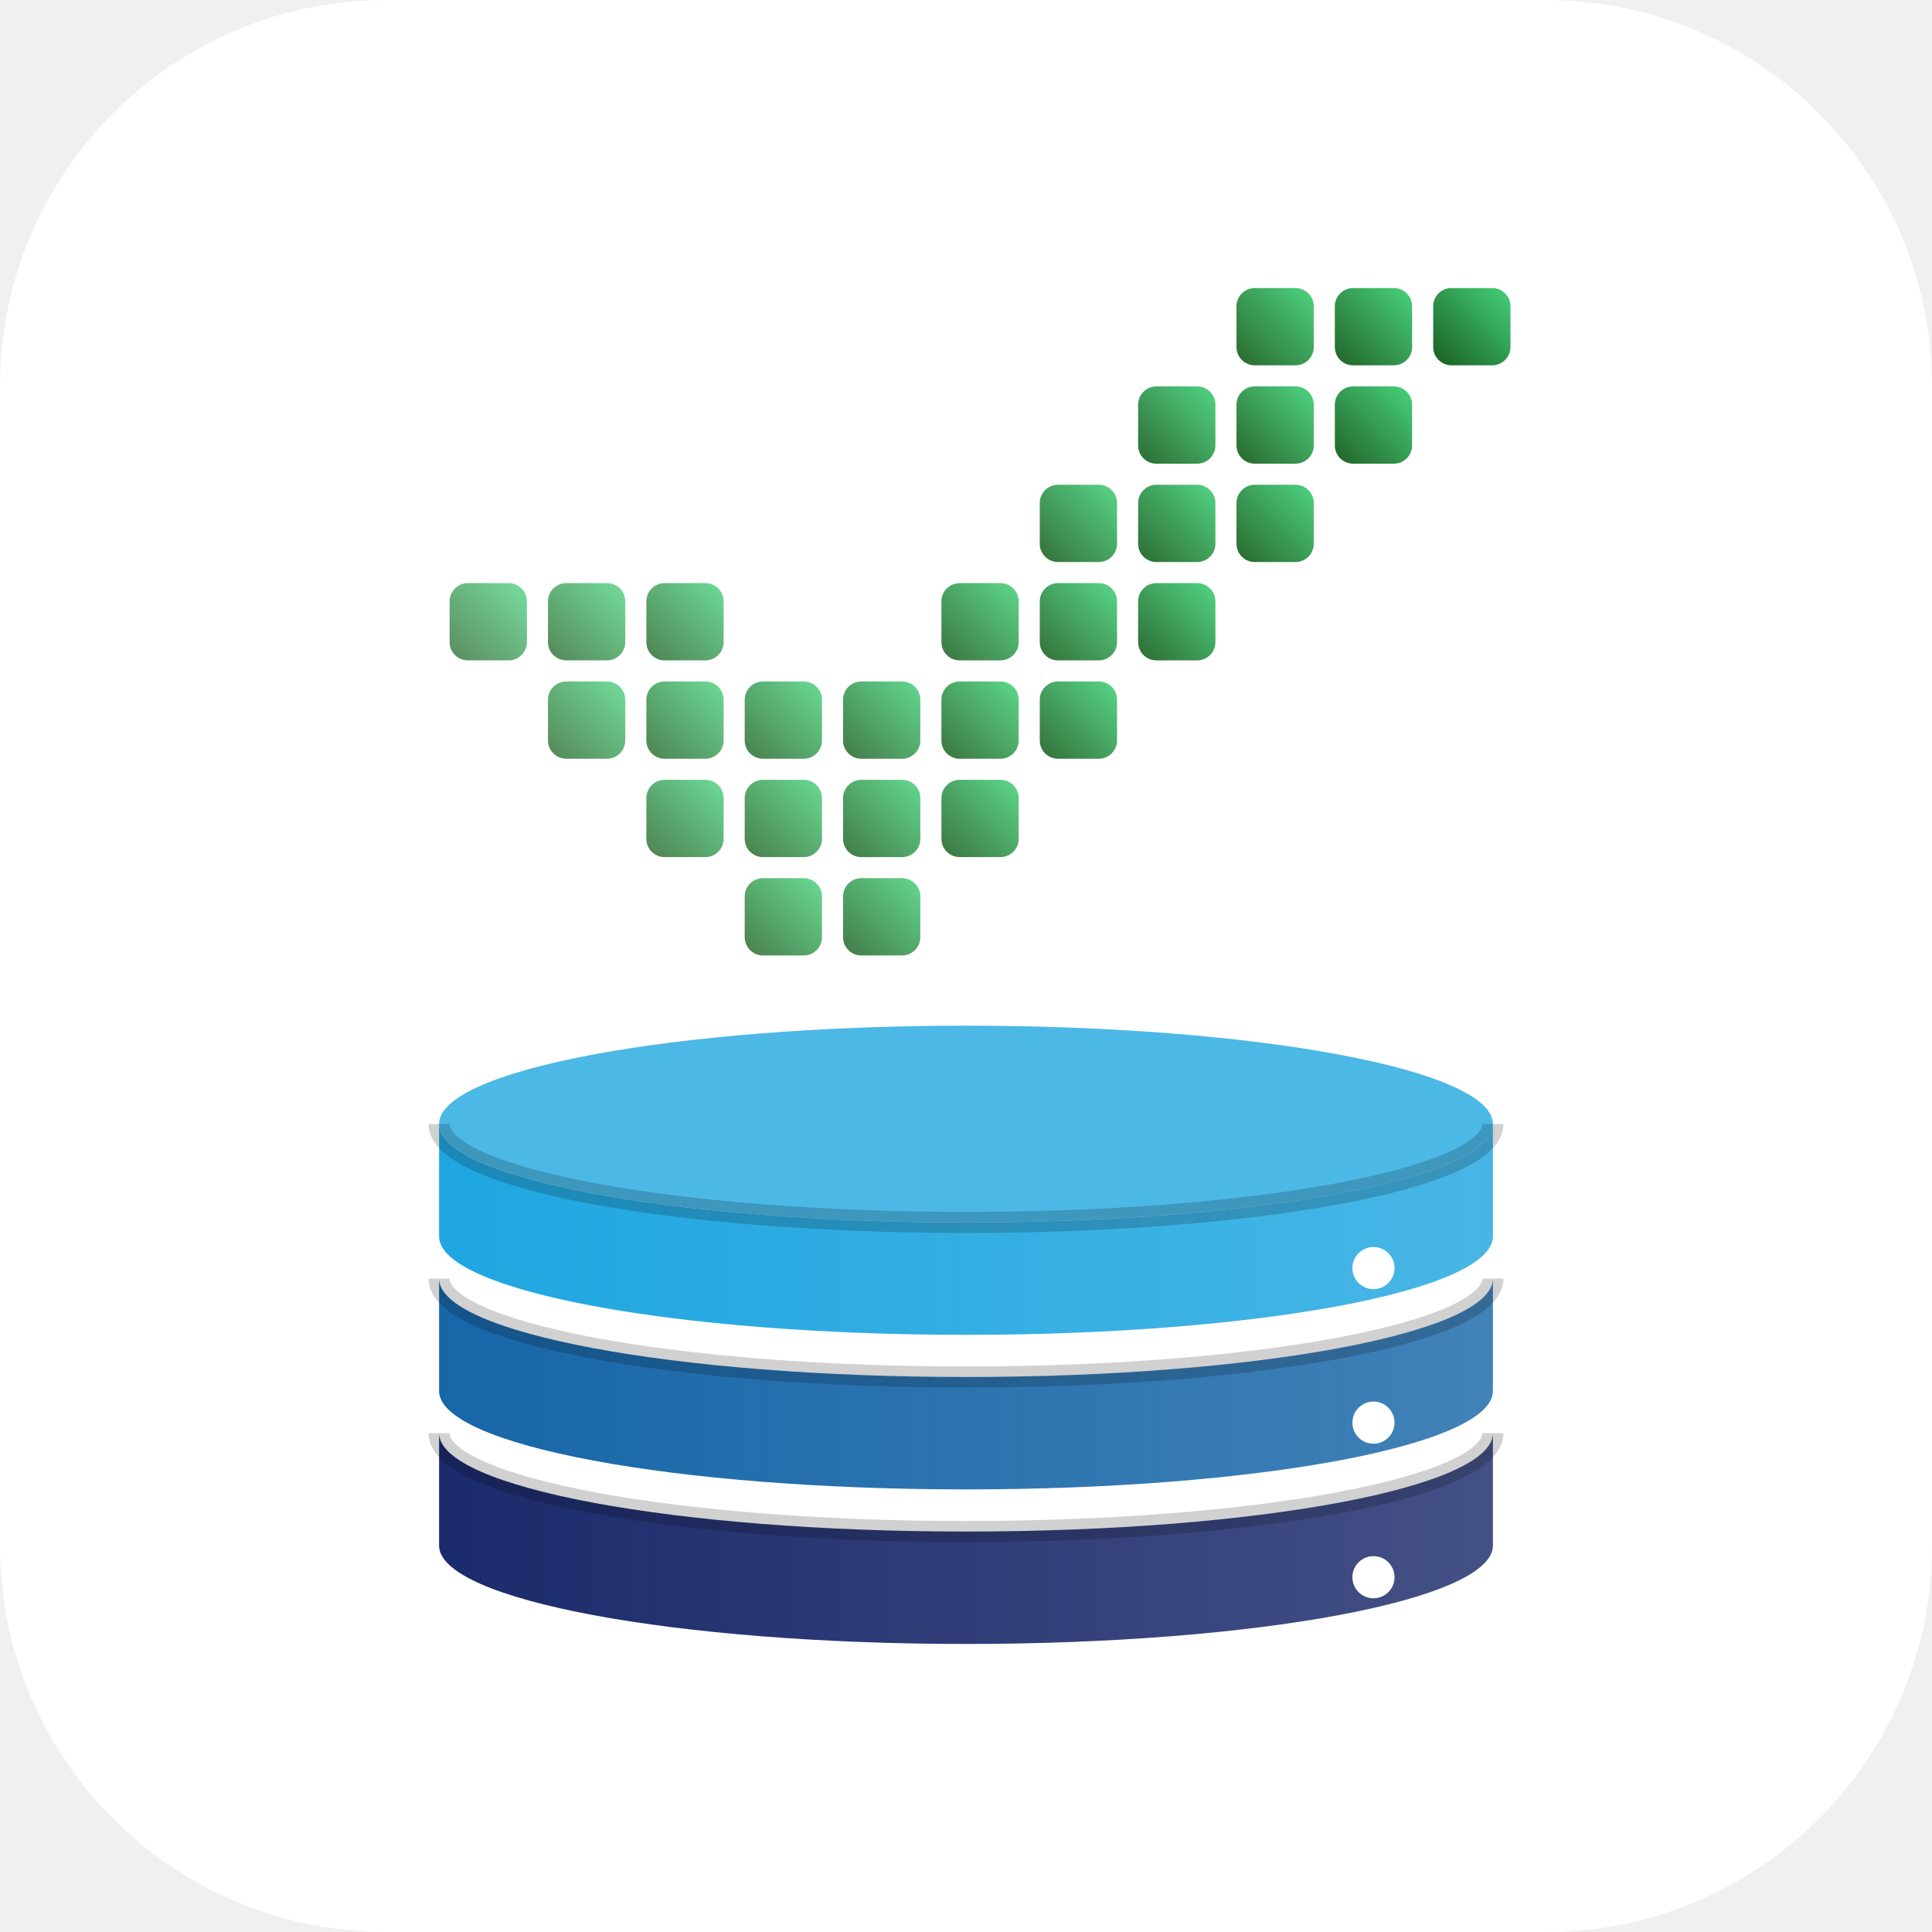
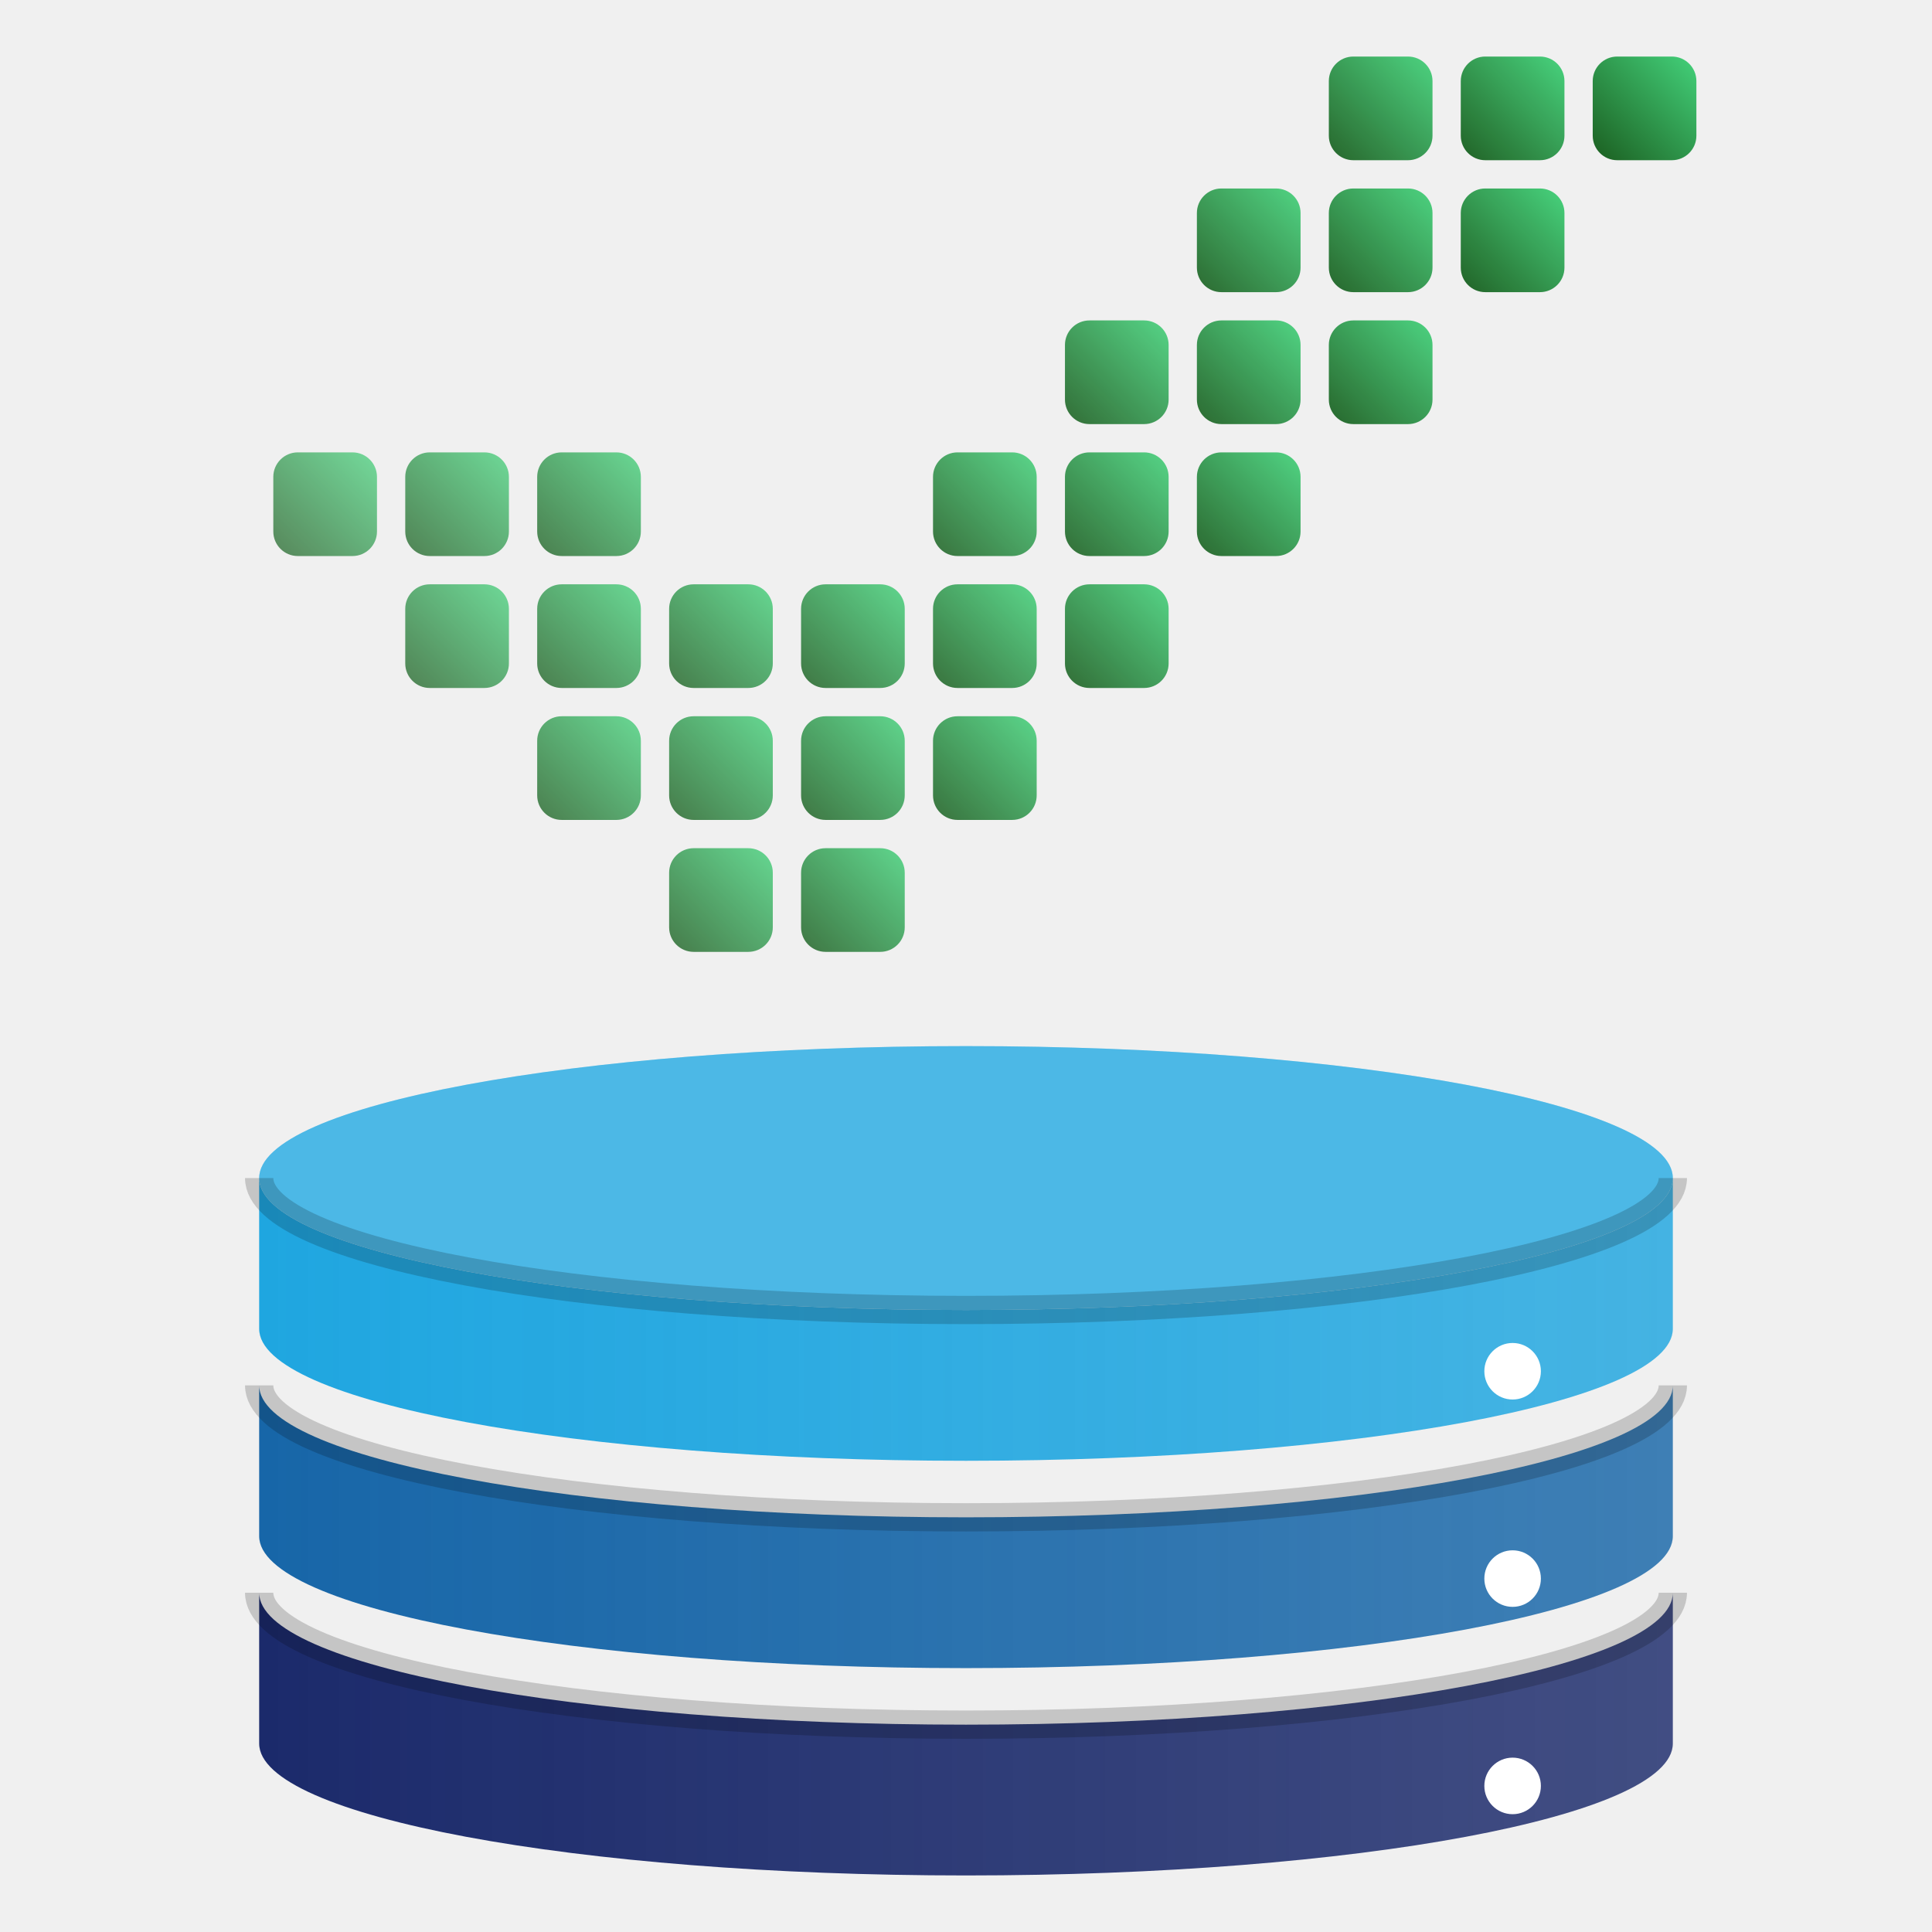
- <svg xmlns="http://www.w3.org/2000/svg" viewBox="-110 -110 220 220" width="1024" height="1024">
+ <svg xmlns="http://www.w3.org/2000/svg" viewBox="-82 -82 164 164" width="512" height="512">
  <defs>
-     <linearGradient id="sdp" x1="0" y1="1" x2="1" y2="0">
+     <linearGradient id="sap" x1="0" y1="1" x2="1" y2="0">
      <stop offset="0" stop-color="#1B5E20" />
      <stop offset="1" stop-color="#43D17A" />
    </linearGradient>
-     <linearGradient id="sdb0" x1="0" y1="0" x2="1" y2="0">
+     <linearGradient id="sab0" x1="0" y1="0" x2="1" y2="0">
      <stop offset="0" stop-color="#1FA6E0" />
      <stop offset="1" stop-color="#1FA6E0" stop-opacity=".82" />
    </linearGradient>
-     <linearGradient id="sdb1" x1="0" y1="0" x2="1" y2="0">
+     <linearGradient id="sab1" x1="0" y1="0" x2="1" y2="0">
      <stop offset="0" stop-color="#1766A8" />
      <stop offset="1" stop-color="#1766A8" stop-opacity=".82" />
    </linearGradient>
-     <linearGradient id="sdb2" x1="0" y1="0" x2="1" y2="0">
+     <linearGradient id="sab2" x1="0" y1="0" x2="1" y2="0">
      <stop offset="0" stop-color="#1B2A6B" />
      <stop offset="1" stop-color="#1B2A6B" stop-opacity=".82" />
    </linearGradient>
  </defs>
-   <rect x="-110" y="-110" width="220" height="220" rx="44" fill="#FFFFFF" />
  <g transform="scale(0.80) translate(0,22.5)">
-     <path d="M-75.0 0 a75.0 14 0 0 0 150 0 v16 a75.0 14 0 0 1 -150 0 z" fill="url(#sdb0)" />
+     <path d="M-75.0 0 a75.0 14 0 0 0 150 0 v16 a75.0 14 0 0 1 -150 0 z" fill="url(#sab0)" />
    <ellipse cx="0" cy="0" rx="75.0" ry="14" fill="#1FA6E0" />
    <ellipse cx="0" cy="0" rx="75.0" ry="14" fill="#fff" opacity=".2" />
    <path d="M-75.0 0 a75.0 14 0 0 0 150 0" fill="none" stroke="#000" stroke-opacity=".18" stroke-width="3" />
-     <circle cx="58.0" cy="20.5" r="3" fill="#FFFFFF" />
-     <path d="M-75.0 22 a75.0 14 0 0 0 150 0 v16 a75.0 14 0 0 1 -150 0 z" fill="url(#sdb1)" />
+     <circle cx="58.0" cy="20.5" r="3" fill="#fff" />
+     <path d="M-75.0 22 a75.0 14 0 0 0 150 0 v16 a75.0 14 0 0 1 -150 0 z" fill="url(#sab1)" />
    <path d="M-75.0 22 a75.0 14 0 0 0 150 0" fill="none" stroke="#000" stroke-opacity=".18" stroke-width="3" />
-     <circle cx="58.0" cy="42.5" r="3" fill="#FFFFFF" />
-     <path d="M-75.0 44 a75.0 14 0 0 0 150 0 v16 a75.0 14 0 0 1 -150 0 z" fill="url(#sdb2)" />
+     <circle cx="58.0" cy="42.5" r="3" fill="#fff" />
+     <path d="M-75.0 44 a75.0 14 0 0 0 150 0 v16 a75.0 14 0 0 1 -150 0 z" fill="url(#sab2)" />
    <path d="M-75.0 44 a75.0 14 0 0 0 150 0" fill="none" stroke="#000" stroke-opacity=".18" stroke-width="3" />
-     <circle cx="58.0" cy="64.5" r="3" fill="#FFFFFF" />
-     <rect x="38.5" y="-119.0" width="11" height="11" rx="2.6" fill="url(#sdp)" opacity="0.94" />
-     <rect x="52.5" y="-119.0" width="11" height="11" rx="2.6" fill="url(#sdp)" opacity="0.97" />
-     <rect x="66.5" y="-119.0" width="11" height="11" rx="2.6" fill="url(#sdp)" opacity="1.00" />
-     <rect x="24.5" y="-105.0" width="11" height="11" rx="2.6" fill="url(#sdp)" opacity="0.92" />
-     <rect x="38.5" y="-105.0" width="11" height="11" rx="2.6" fill="url(#sdp)" opacity="0.94" />
-     <rect x="52.5" y="-105.0" width="11" height="11" rx="2.6" fill="url(#sdp)" opacity="0.97" />
-     <rect x="10.5" y="-91.0" width="11" height="11" rx="2.6" fill="url(#sdp)" opacity="0.89" />
-     <rect x="24.5" y="-91.0" width="11" height="11" rx="2.6" fill="url(#sdp)" opacity="0.92" />
-     <rect x="38.5" y="-91.0" width="11" height="11" rx="2.6" fill="url(#sdp)" opacity="0.94" />
-     <rect x="-73.5" y="-77.0" width="11" height="11" rx="2.6" fill="url(#sdp)" opacity="0.72" />
-     <rect x="-59.5" y="-77.0" width="11" height="11" rx="2.6" fill="url(#sdp)" opacity="0.75" />
-     <rect x="-45.5" y="-77.0" width="11" height="11" rx="2.6" fill="url(#sdp)" opacity="0.78" />
-     <rect x="-3.5" y="-77.0" width="11" height="11" rx="2.6" fill="url(#sdp)" opacity="0.86" />
-     <rect x="10.5" y="-77.0" width="11" height="11" rx="2.6" fill="url(#sdp)" opacity="0.89" />
-     <rect x="24.5" y="-77.0" width="11" height="11" rx="2.6" fill="url(#sdp)" opacity="0.92" />
-     <rect x="-59.5" y="-63.0" width="11" height="11" rx="2.6" fill="url(#sdp)" opacity="0.75" />
-     <rect x="-45.5" y="-63.0" width="11" height="11" rx="2.6" fill="url(#sdp)" opacity="0.78" />
-     <rect x="-31.5" y="-63.0" width="11" height="11" rx="2.6" fill="url(#sdp)" opacity="0.80" />
-     <rect x="-17.5" y="-63.0" width="11" height="11" rx="2.6" fill="url(#sdp)" opacity="0.83" />
-     <rect x="-3.5" y="-63.0" width="11" height="11" rx="2.6" fill="url(#sdp)" opacity="0.86" />
-     <rect x="10.5" y="-63.0" width="11" height="11" rx="2.6" fill="url(#sdp)" opacity="0.89" />
-     <rect x="-45.5" y="-49.0" width="11" height="11" rx="2.6" fill="url(#sdp)" opacity="0.78" />
-     <rect x="-31.5" y="-49.0" width="11" height="11" rx="2.6" fill="url(#sdp)" opacity="0.80" />
-     <rect x="-17.5" y="-49.0" width="11" height="11" rx="2.6" fill="url(#sdp)" opacity="0.83" />
-     <rect x="-3.5" y="-49.0" width="11" height="11" rx="2.6" fill="url(#sdp)" opacity="0.86" />
-     <rect x="-31.5" y="-35.0" width="11" height="11" rx="2.6" fill="url(#sdp)" opacity="0.80" />
-     <rect x="-17.5" y="-35.0" width="11" height="11" rx="2.6" fill="url(#sdp)" opacity="0.83" />
+     <circle cx="58.0" cy="64.5" r="3" fill="#fff" />
+     <rect x="38.5" y="-119.0" width="11" height="11" rx="2.6" fill="url(#sap)" opacity="0.94" />
+     <rect x="52.5" y="-119.0" width="11" height="11" rx="2.6" fill="url(#sap)" opacity="0.97" />
+     <rect x="66.5" y="-119.0" width="11" height="11" rx="2.6" fill="url(#sap)" opacity="1.00" />
+     <rect x="24.5" y="-105.0" width="11" height="11" rx="2.6" fill="url(#sap)" opacity="0.92" />
+     <rect x="38.5" y="-105.0" width="11" height="11" rx="2.6" fill="url(#sap)" opacity="0.94" />
+     <rect x="52.5" y="-105.0" width="11" height="11" rx="2.6" fill="url(#sap)" opacity="0.97" />
+     <rect x="10.5" y="-91.0" width="11" height="11" rx="2.6" fill="url(#sap)" opacity="0.89" />
+     <rect x="24.5" y="-91.0" width="11" height="11" rx="2.6" fill="url(#sap)" opacity="0.92" />
+     <rect x="38.5" y="-91.0" width="11" height="11" rx="2.6" fill="url(#sap)" opacity="0.94" />
+     <rect x="-73.5" y="-77.0" width="11" height="11" rx="2.6" fill="url(#sap)" opacity="0.72" />
+     <rect x="-59.5" y="-77.0" width="11" height="11" rx="2.6" fill="url(#sap)" opacity="0.75" />
+     <rect x="-45.5" y="-77.0" width="11" height="11" rx="2.6" fill="url(#sap)" opacity="0.78" />
+     <rect x="-3.5" y="-77.0" width="11" height="11" rx="2.6" fill="url(#sap)" opacity="0.86" />
+     <rect x="10.5" y="-77.0" width="11" height="11" rx="2.6" fill="url(#sap)" opacity="0.89" />
+     <rect x="24.5" y="-77.0" width="11" height="11" rx="2.6" fill="url(#sap)" opacity="0.92" />
+     <rect x="-59.5" y="-63.0" width="11" height="11" rx="2.6" fill="url(#sap)" opacity="0.75" />
+     <rect x="-45.5" y="-63.0" width="11" height="11" rx="2.6" fill="url(#sap)" opacity="0.78" />
+     <rect x="-31.5" y="-63.0" width="11" height="11" rx="2.6" fill="url(#sap)" opacity="0.80" />
+     <rect x="-17.5" y="-63.0" width="11" height="11" rx="2.6" fill="url(#sap)" opacity="0.83" />
+     <rect x="-3.5" y="-63.0" width="11" height="11" rx="2.6" fill="url(#sap)" opacity="0.86" />
+     <rect x="10.5" y="-63.0" width="11" height="11" rx="2.6" fill="url(#sap)" opacity="0.89" />
+     <rect x="-45.5" y="-49.0" width="11" height="11" rx="2.6" fill="url(#sap)" opacity="0.78" />
+     <rect x="-31.5" y="-49.0" width="11" height="11" rx="2.6" fill="url(#sap)" opacity="0.80" />
+     <rect x="-17.5" y="-49.0" width="11" height="11" rx="2.6" fill="url(#sap)" opacity="0.83" />
+     <rect x="-3.5" y="-49.0" width="11" height="11" rx="2.6" fill="url(#sap)" opacity="0.86" />
+     <rect x="-31.5" y="-35.0" width="11" height="11" rx="2.6" fill="url(#sap)" opacity="0.80" />
+     <rect x="-17.5" y="-35.0" width="11" height="11" rx="2.6" fill="url(#sap)" opacity="0.83" />
  </g>
</svg>
